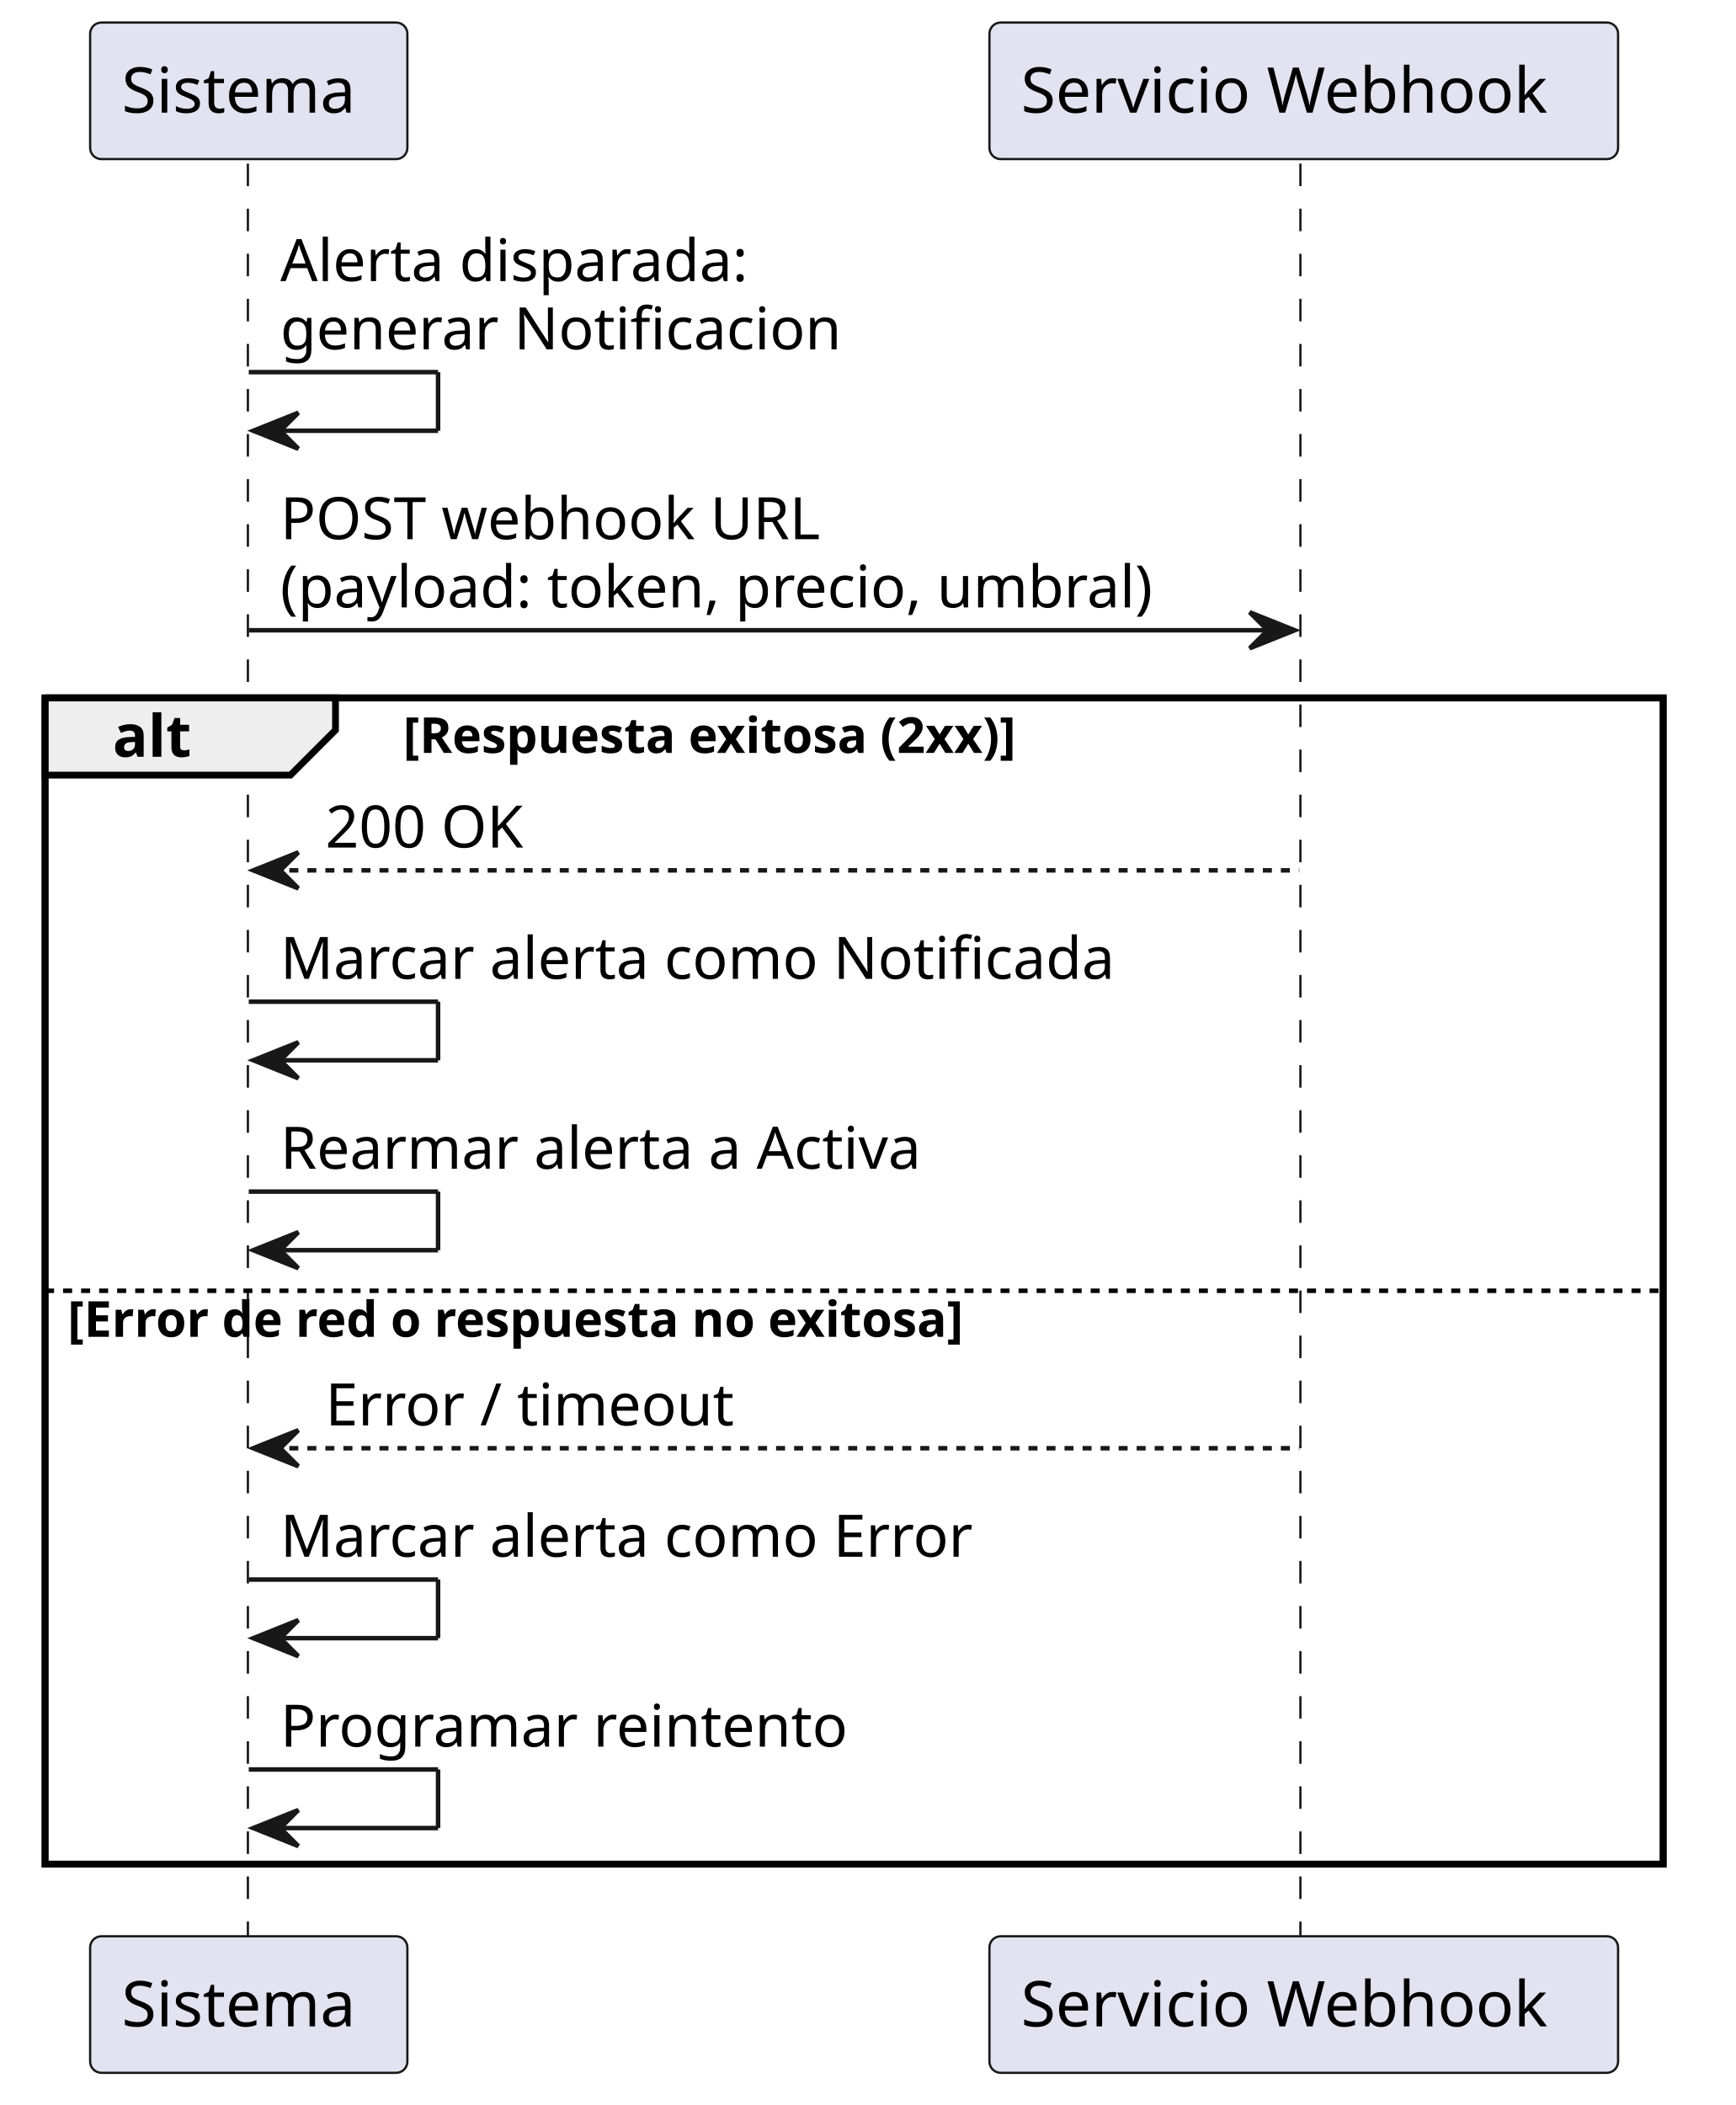
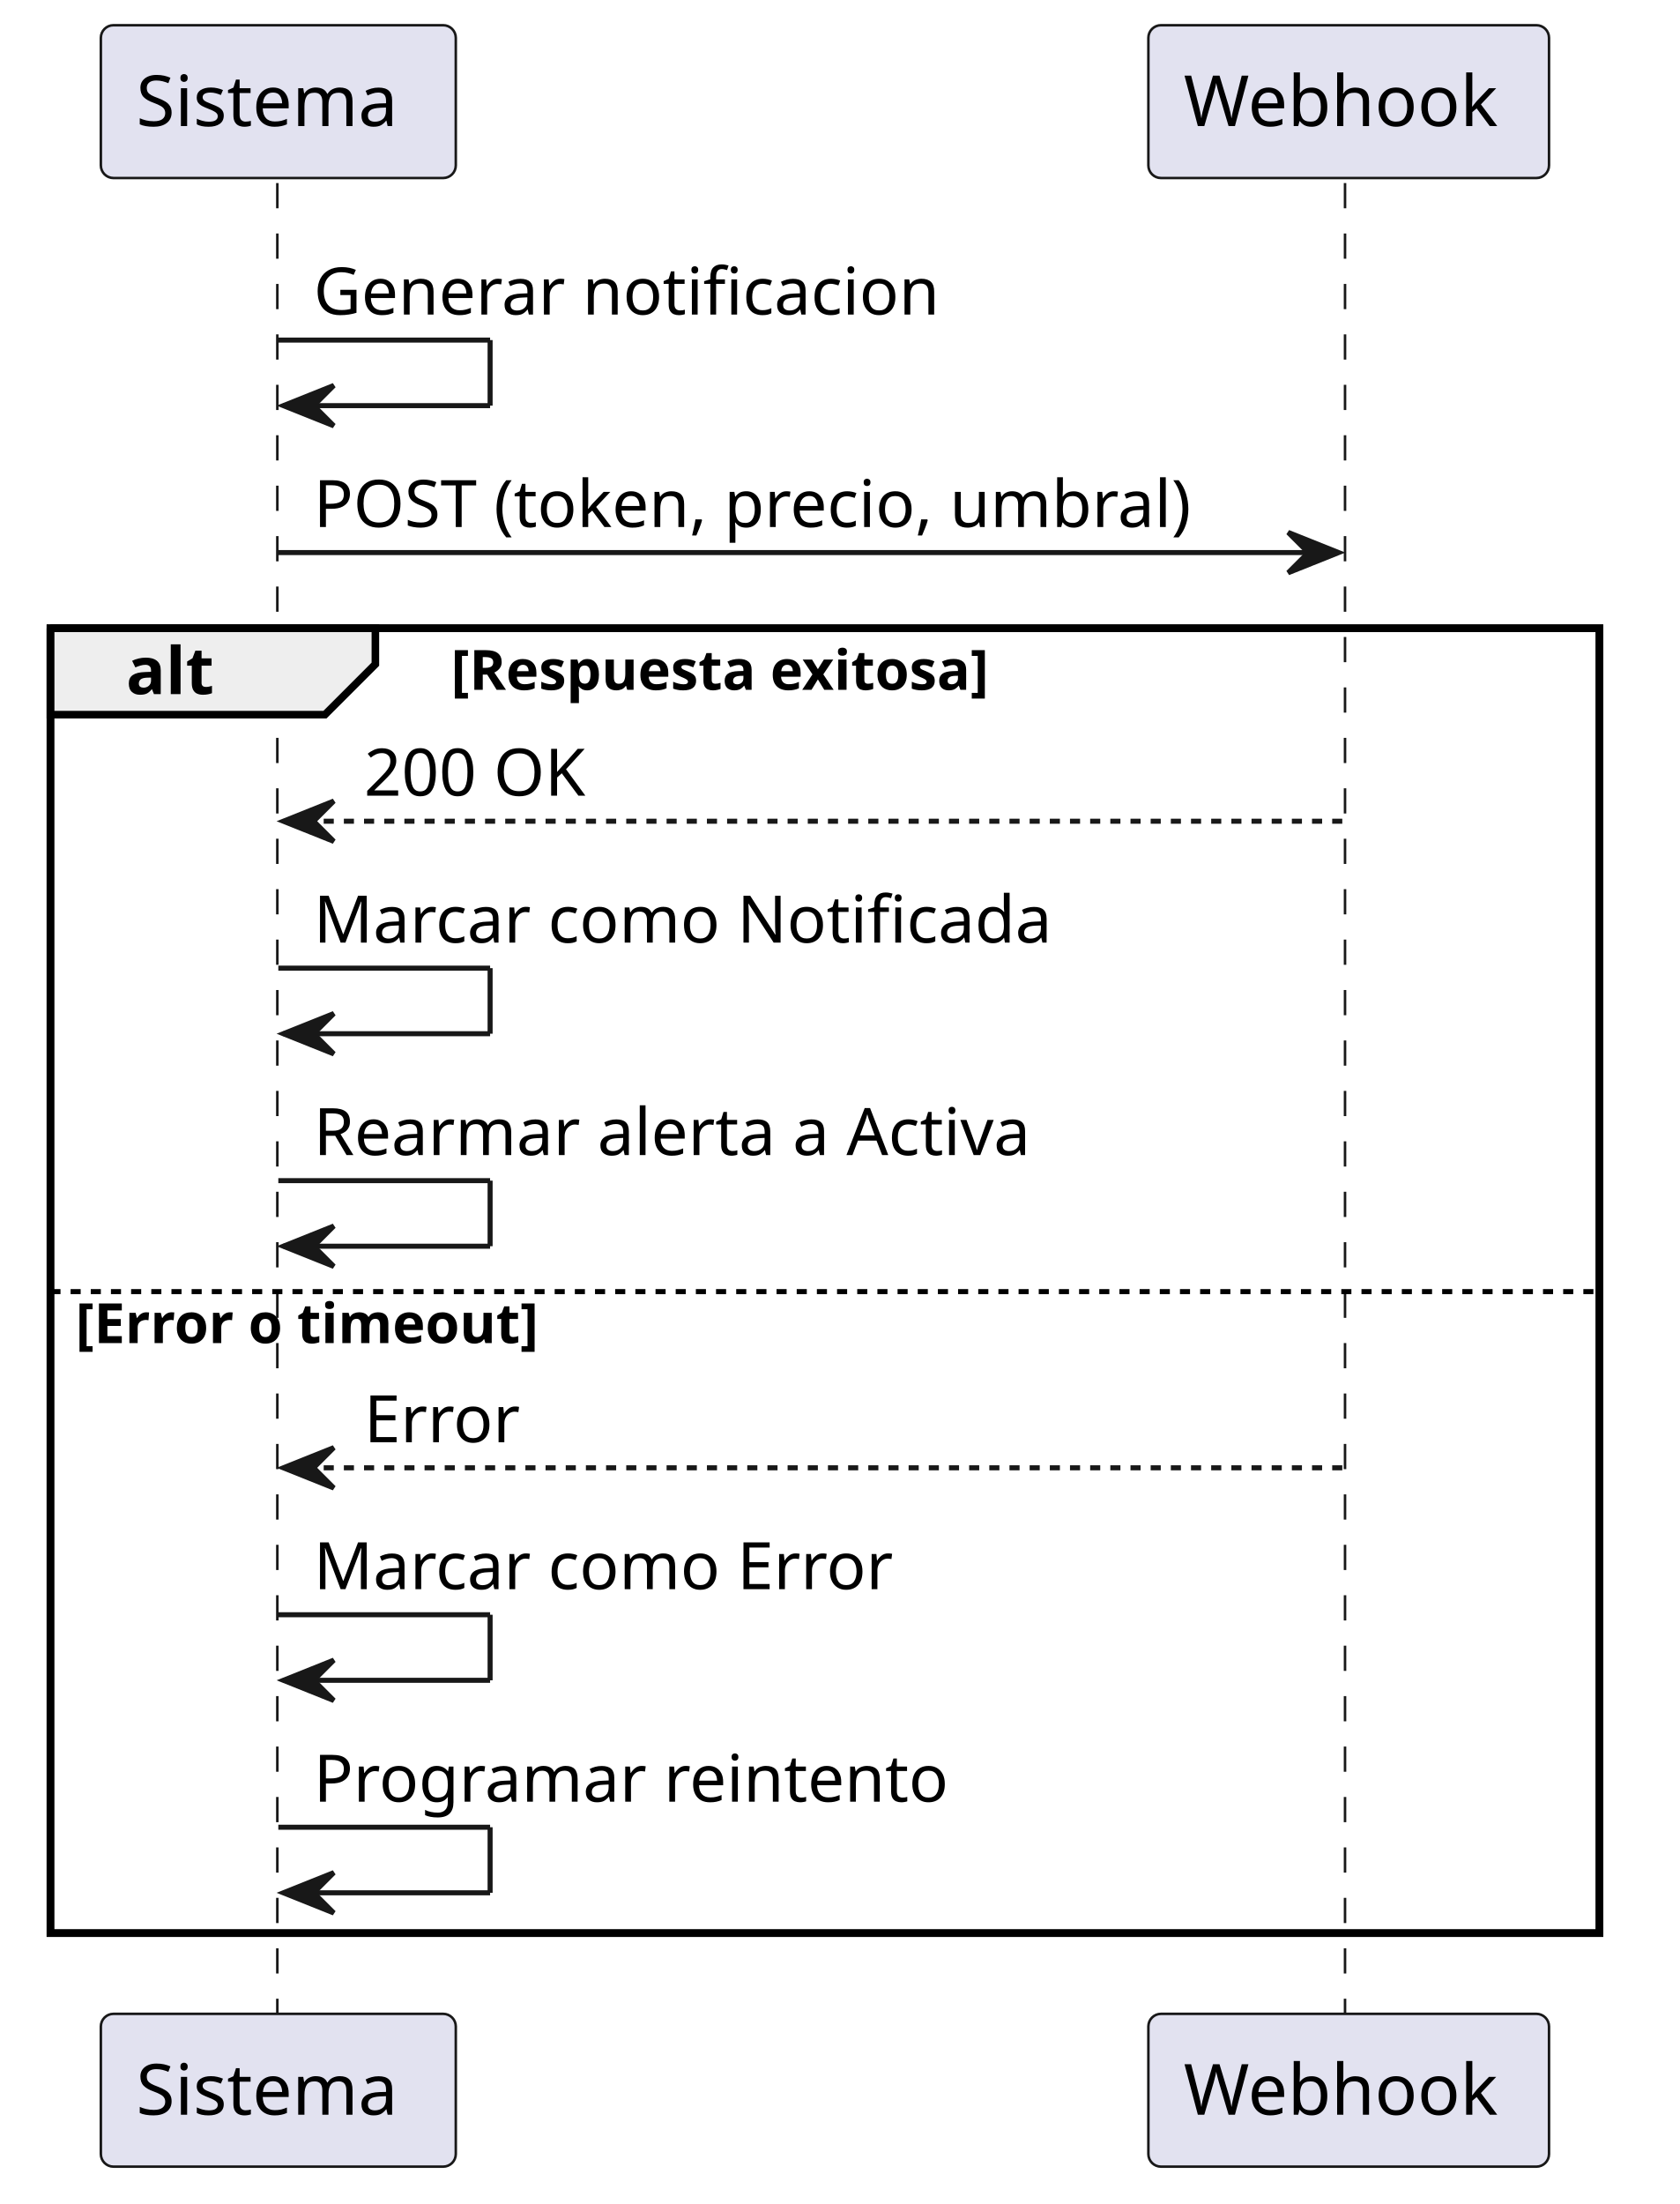
- <svg xmlns="http://www.w3.org/2000/svg" contentStyleType="text/css" data-diagram-type="SEQUENCE" height="467px" preserveAspectRatio="none" style="width:385px;height:467px;background:#FFFFFF;" version="1.1" viewBox="0 0 385 467" width="385px" zoomAndPan="magnify">
+ <svg xmlns="http://www.w3.org/2000/svg" contentStyleType="text/css" data-diagram-type="SEQUENCE" height="437px" preserveAspectRatio="none" style="width:333px;height:437px;background:#FFFFFF;" version="1.1" viewBox="0 0 333 437" width="333px" zoomAndPan="magnify">
  <defs />
  <g>
-     <rect fill="none" height="258.734" style="stroke:#000000;stroke-width:1.5;" width="359.021" x="10" y="154.828" />
+     <rect fill="none" height="258.734" style="stroke:#000000;stroke-width:1.5;" width="307.193" x="10" y="124.562" />
    <g class="participant-lifeline" data-entity-uid="part1" data-qualified-name="S" data-source-line="1" id="part1-lifeline">
      <g>
-         <rect fill="#000000" fill-opacity="0" height="394.266" width="8" x="51.195" y="36.297" />
-         <line style="stroke:#181818;stroke-width:0.5;stroke-dasharray:5,5;" x1="55" x2="55" y1="36.297" y2="430.562" />
+         <rect fill="#000000" fill-opacity="0" height="364" width="8" x="51.195" y="36.297" />
+         <line style="stroke:#181818;stroke-width:0.5;stroke-dasharray:5,5;" x1="55" x2="55" y1="36.297" y2="400.297" />
      </g>
    </g>
    <g class="participant-lifeline" data-entity-uid="part2" data-qualified-name="SW" data-source-line="2" id="part2-lifeline">
      <g>
-         <rect fill="#000000" fill-opacity="0" height="394.266" width="8" x="285.277" y="36.297" />
-         <line style="stroke:#181818;stroke-width:0.5;stroke-dasharray:5,5;" x1="288.533" x2="288.533" y1="36.297" y2="430.562" />
+         <rect fill="#000000" fill-opacity="0" height="364" width="8" x="263.466" y="36.297" />
+         <line style="stroke:#181818;stroke-width:0.5;stroke-dasharray:5,5;" x1="266.739" x2="266.739" y1="36.297" y2="400.297" />
      </g>
    </g>
    <g class="participant participant-head" data-entity-uid="part1" data-qualified-name="S" data-source-line="1" id="part1-head">
      <rect fill="#E2E2F0" height="30.297" rx="2.5" ry="2.5" style="stroke:#181818;stroke-width:0.5;" width="70.39" x="20" y="5" />
      <text fill="#000000" font-family="sans-serif" font-size="14" lengthAdjust="spacing" textLength="56.39" x="27" y="24.995">Sistema</text>
    </g>
    <g class="participant participant-tail" data-entity-uid="part1" data-qualified-name="S" data-source-line="1" id="part1-tail">
-       <rect fill="#E2E2F0" height="30.297" rx="2.5" ry="2.5" style="stroke:#181818;stroke-width:0.5;" width="70.39" x="20" y="429.562" />
-       <text fill="#000000" font-family="sans-serif" font-size="14" lengthAdjust="spacing" textLength="56.39" x="27" y="449.558">Sistema</text>
+       <rect fill="#E2E2F0" height="30.297" rx="2.5" ry="2.5" style="stroke:#181818;stroke-width:0.5;" width="70.39" x="20" y="399.297" />
+       <text fill="#000000" font-family="sans-serif" font-size="14" lengthAdjust="spacing" textLength="56.39" x="27" y="419.292">Sistema</text>
    </g>
    <g class="participant participant-head" data-entity-uid="part2" data-qualified-name="SW" data-source-line="2" id="part2-head">
-       <rect fill="#E2E2F0" height="30.297" rx="2.5" ry="2.5" style="stroke:#181818;stroke-width:0.5;" width="139.487" x="219.533" y="5" />
-       <text fill="#000000" font-family="sans-serif" font-size="14" lengthAdjust="spacing" textLength="125.487" x="226.533" y="24.995">Servicio Webhook</text>
+       <rect fill="#E2E2F0" height="30.297" rx="2.5" ry="2.5" style="stroke:#181818;stroke-width:0.5;" width="79.454" x="227.739" y="5" />
+       <text fill="#000000" font-family="sans-serif" font-size="14" lengthAdjust="spacing" textLength="65.454" x="234.739" y="24.995">Webhook</text>
    </g>
    <g class="participant participant-tail" data-entity-uid="part2" data-qualified-name="SW" data-source-line="2" id="part2-tail">
-       <rect fill="#E2E2F0" height="30.297" rx="2.5" ry="2.5" style="stroke:#181818;stroke-width:0.5;" width="139.487" x="219.533" y="429.562" />
-       <text fill="#000000" font-family="sans-serif" font-size="14" lengthAdjust="spacing" textLength="125.487" x="226.533" y="449.558">Servicio Webhook</text>
+       <rect fill="#E2E2F0" height="30.297" rx="2.5" ry="2.5" style="stroke:#181818;stroke-width:0.5;" width="79.454" x="227.739" y="399.297" />
+       <text fill="#000000" font-family="sans-serif" font-size="14" lengthAdjust="spacing" textLength="65.454" x="234.739" y="419.292">Webhook</text>
    </g>
    <g class="message" data-entity-1="part1" data-entity-2="part1" data-source-line="4" id="msg1">
-       <line style="stroke:#181818;stroke-width:1;" x1="55.195" x2="97.195" y1="82.562" y2="82.562" />
-       <line style="stroke:#181818;stroke-width:1;" x1="97.195" x2="97.195" y1="82.562" y2="95.562" />
-       <line style="stroke:#181818;stroke-width:1;" x1="56.195" x2="97.195" y1="95.562" y2="95.562" />
-       <polygon fill="#181818" points="66.195,91.562,56.195,95.562,66.195,99.562,62.195,95.562" style="stroke:#181818;stroke-width:1;" />
-       <text fill="#000000" font-family="sans-serif" font-size="13" lengthAdjust="spacing" textLength="111.808" x="62.195" y="62.364">Alerta disparada:</text>
-       <text fill="#000000" font-family="sans-serif" font-size="13" lengthAdjust="spacing" textLength="131.917" x="62.195" y="77.497">generar Notificacion</text>
+       <line style="stroke:#181818;stroke-width:1;" x1="55.195" x2="97.195" y1="67.43" y2="67.43" />
+       <line style="stroke:#181818;stroke-width:1;" x1="97.195" x2="97.195" y1="67.43" y2="80.43" />
+       <line style="stroke:#181818;stroke-width:1;" x1="56.195" x2="97.195" y1="80.43" y2="80.43" />
+       <polygon fill="#181818" points="66.195,76.43,56.195,80.43,66.195,84.43,62.195,80.43" style="stroke:#181818;stroke-width:1;" />
+       <text fill="#000000" font-family="sans-serif" font-size="13" lengthAdjust="spacing" textLength="132.253" x="62.195" y="62.364">Generar notificacion</text>
    </g>
-     <g class="message" data-entity-1="part1" data-entity-2="part2" data-source-line="6" id="msg2">
-       <polygon fill="#181818" points="277.277,135.828,287.277,139.828,277.277,143.828,281.277,139.828" style="stroke:#181818;stroke-width:1;" />
-       <line style="stroke:#181818;stroke-width:1;" x1="55.195" x2="283.277" y1="139.828" y2="139.828" />
-       <text fill="#000000" font-family="sans-serif" font-size="13" lengthAdjust="spacing" textLength="126.877" x="62.195" y="119.629">POST webhook URL</text>
-       <text fill="#000000" font-family="sans-serif" font-size="13" lengthAdjust="spacing" textLength="210.082" x="62.195" y="134.762">(payload: token, precio, umbral)</text>
+     <g class="message" data-entity-1="part1" data-entity-2="part2" data-source-line="5" id="msg2">
+       <polygon fill="#181818" points="255.466,105.562,265.466,109.562,255.466,113.562,259.466,109.562" style="stroke:#181818;stroke-width:1;" />
+       <line style="stroke:#181818;stroke-width:1;" x1="55.195" x2="261.466" y1="109.562" y2="109.562" />
+       <text fill="#000000" font-family="sans-serif" font-size="13" lengthAdjust="spacing" textLength="188.272" x="62.195" y="104.497">POST (token, precio, umbral)</text>
    </g>
-     <path d="M10,154.828 L74.443,154.828 L74.443,161.961 L64.443,171.961 L10,171.961 L10,154.828" fill="#EEEEEE" style="stroke:#000000;stroke-width:1.5;" />
-     <rect fill="none" height="258.734" style="stroke:#000000;stroke-width:1.5;" width="359.021" x="10" y="154.828" />
-     <text fill="#000000" font-family="sans-serif" font-size="13" font-weight="700" lengthAdjust="spacing" textLength="19.443" x="25" y="167.895">alt</text>
-     <text fill="#000000" font-family="sans-serif" font-size="11" font-weight="700" lengthAdjust="spacing" textLength="159.597" x="89.443" y="167.039">[Respuesta exitosa (2xx)]</text>
-     <g class="message" data-entity-1="part2" data-entity-2="part1" data-source-line="9" id="msg3">
-       <polygon fill="#181818" points="66.195,189.094,56.195,193.094,66.195,197.094,62.195,193.094" style="stroke:#181818;stroke-width:1;" />
-       <line style="stroke:#181818;stroke-width:1;stroke-dasharray:2,2;" x1="60.195" x2="288.277" y1="193.094" y2="193.094" />
-       <text fill="#000000" font-family="sans-serif" font-size="13" lengthAdjust="spacing" textLength="47.703" x="72.195" y="188.028">200 OK</text>
+     <path d="M10,124.562 L74.443,124.562 L74.443,131.695 L64.443,141.695 L10,141.695 L10,124.562" fill="#EEEEEE" style="stroke:#000000;stroke-width:1.5;" />
+     <rect fill="none" height="258.734" style="stroke:#000000;stroke-width:1.5;" width="307.193" x="10" y="124.562" />
+     <text fill="#000000" font-family="sans-serif" font-size="13" font-weight="700" lengthAdjust="spacing" textLength="19.443" x="25" y="137.629">alt</text>
+     <text fill="#000000" font-family="sans-serif" font-size="11" font-weight="700" lengthAdjust="spacing" textLength="123.868" x="89.443" y="136.773">[Respuesta exitosa]</text>
+     <g class="message" data-entity-1="part2" data-entity-2="part1" data-source-line="8" id="msg3">
+       <polygon fill="#181818" points="66.195,158.828,56.195,162.828,66.195,166.828,62.195,162.828" style="stroke:#181818;stroke-width:1;" />
+       <line style="stroke:#181818;stroke-width:1;stroke-dasharray:2,2;" x1="60.195" x2="266.466" y1="162.828" y2="162.828" />
+       <text fill="#000000" font-family="sans-serif" font-size="13" lengthAdjust="spacing" textLength="47.703" x="72.195" y="157.762">200 OK</text>
    </g>
-     <g class="message" data-entity-1="part1" data-entity-2="part1" data-source-line="10" id="msg4">
-       <line style="stroke:#181818;stroke-width:1;" x1="55.195" x2="97.195" y1="222.227" y2="222.227" />
-       <line style="stroke:#181818;stroke-width:1;" x1="97.195" x2="97.195" y1="222.227" y2="235.227" />
-       <line style="stroke:#181818;stroke-width:1;" x1="56.195" x2="97.195" y1="235.227" y2="235.227" />
-       <polygon fill="#181818" points="66.195,231.227,56.195,235.227,66.195,239.227,62.195,235.227" style="stroke:#181818;stroke-width:1;" />
-       <text fill="#000000" font-family="sans-serif" font-size="13" lengthAdjust="spacing" textLength="196.993" x="62.195" y="217.161">Marcar alerta como Notificada</text>
+     <g class="message" data-entity-1="part1" data-entity-2="part1" data-source-line="9" id="msg4">
+       <line style="stroke:#181818;stroke-width:1;" x1="55.195" x2="97.195" y1="191.961" y2="191.961" />
+       <line style="stroke:#181818;stroke-width:1;" x1="97.195" x2="97.195" y1="191.961" y2="204.961" />
+       <line style="stroke:#181818;stroke-width:1;" x1="56.195" x2="97.195" y1="204.961" y2="204.961" />
+       <polygon fill="#181818" points="66.195,200.961,56.195,204.961,66.195,208.961,62.195,204.961" style="stroke:#181818;stroke-width:1;" />
+       <text fill="#000000" font-family="sans-serif" font-size="13" lengthAdjust="spacing" textLength="154.876" x="62.195" y="186.895">Marcar como Notificada</text>
    </g>
-     <g class="message" data-entity-1="part1" data-entity-2="part1" data-source-line="11" id="msg5">
-       <line style="stroke:#181818;stroke-width:1;" x1="55.195" x2="97.195" y1="264.359" y2="264.359" />
-       <line style="stroke:#181818;stroke-width:1;" x1="97.195" x2="97.195" y1="264.359" y2="277.359" />
-       <line style="stroke:#181818;stroke-width:1;" x1="56.195" x2="97.195" y1="277.359" y2="277.359" />
-       <polygon fill="#181818" points="66.195,273.359,56.195,277.359,66.195,281.359,62.195,277.359" style="stroke:#181818;stroke-width:1;" />
-       <text fill="#000000" font-family="sans-serif" font-size="13" lengthAdjust="spacing" textLength="155.073" x="62.195" y="259.293">Rearmar alerta a Activa</text>
+     <g class="message" data-entity-1="part1" data-entity-2="part1" data-source-line="10" id="msg5">
+       <line style="stroke:#181818;stroke-width:1;" x1="55.195" x2="97.195" y1="234.094" y2="234.094" />
+       <line style="stroke:#181818;stroke-width:1;" x1="97.195" x2="97.195" y1="234.094" y2="247.094" />
+       <line style="stroke:#181818;stroke-width:1;" x1="56.195" x2="97.195" y1="247.094" y2="247.094" />
+       <polygon fill="#181818" points="66.195,243.094,56.195,247.094,66.195,251.094,62.195,247.094" style="stroke:#181818;stroke-width:1;" />
+       <text fill="#000000" font-family="sans-serif" font-size="13" lengthAdjust="spacing" textLength="155.073" x="62.195" y="229.028">Rearmar alerta a Activa</text>
    </g>
-     <line style="stroke:#000000;stroke-width:1;stroke-dasharray:2,2;" x1="10" x2="369.021" y1="286.359" y2="286.359" />
-     <text fill="#000000" font-family="sans-serif" font-size="11" font-weight="700" lengthAdjust="spacing" textLength="230.356" x="15" y="296.57">[Error de red o respuesta no exitosa]</text>
-     <g class="message" data-entity-1="part2" data-entity-2="part1" data-source-line="13" id="msg6">
-       <polygon fill="#181818" points="66.195,317.297,56.195,321.297,66.195,325.297,62.195,321.297" style="stroke:#181818;stroke-width:1;" />
-       <line style="stroke:#181818;stroke-width:1;stroke-dasharray:2,2;" x1="60.195" x2="288.277" y1="321.297" y2="321.297" />
-       <text fill="#000000" font-family="sans-serif" font-size="13" lengthAdjust="spacing" textLength="95.507" x="72.195" y="316.231">Error / timeout</text>
+     <line style="stroke:#000000;stroke-width:1;stroke-dasharray:2,2;" x1="10" x2="317.193" y1="256.094" y2="256.094" />
+     <text fill="#000000" font-family="sans-serif" font-size="11" font-weight="700" lengthAdjust="spacing" textLength="105.214" x="15" y="266.304">[Error o timeout]</text>
+     <g class="message" data-entity-1="part2" data-entity-2="part1" data-source-line="12" id="msg6">
+       <polygon fill="#181818" points="66.195,287.031,56.195,291.031,66.195,295.031,62.195,291.031" style="stroke:#181818;stroke-width:1;" />
+       <line style="stroke:#181818;stroke-width:1;stroke-dasharray:2,2;" x1="60.195" x2="266.466" y1="291.031" y2="291.031" />
+       <text fill="#000000" font-family="sans-serif" font-size="13" lengthAdjust="spacing" textLength="32.202" x="72.195" y="285.965">Error</text>
    </g>
-     <g class="message" data-entity-1="part1" data-entity-2="part1" data-source-line="14" id="msg7">
-       <line style="stroke:#181818;stroke-width:1;" x1="55.195" x2="97.195" y1="350.43" y2="350.43" />
-       <line style="stroke:#181818;stroke-width:1;" x1="97.195" x2="97.195" y1="350.43" y2="363.43" />
-       <line style="stroke:#181818;stroke-width:1;" x1="56.195" x2="97.195" y1="363.43" y2="363.43" />
-       <polygon fill="#181818" points="66.195,359.43,56.195,363.43,66.195,367.43,62.195,363.43" style="stroke:#181818;stroke-width:1;" />
-       <text fill="#000000" font-family="sans-serif" font-size="13" lengthAdjust="spacing" textLength="163.287" x="62.195" y="345.364">Marcar alerta como Error</text>
+     <g class="message" data-entity-1="part1" data-entity-2="part1" data-source-line="13" id="msg7">
+       <line style="stroke:#181818;stroke-width:1;" x1="55.195" x2="97.195" y1="320.164" y2="320.164" />
+       <line style="stroke:#181818;stroke-width:1;" x1="97.195" x2="97.195" y1="320.164" y2="333.164" />
+       <line style="stroke:#181818;stroke-width:1;" x1="56.195" x2="97.195" y1="333.164" y2="333.164" />
+       <polygon fill="#181818" points="66.195,329.164,56.195,333.164,66.195,337.164,62.195,333.164" style="stroke:#181818;stroke-width:1;" />
+       <text fill="#000000" font-family="sans-serif" font-size="13" lengthAdjust="spacing" textLength="121.17" x="62.195" y="315.098">Marcar como Error</text>
    </g>
-     <g class="message" data-entity-1="part1" data-entity-2="part1" data-source-line="15" id="msg8">
-       <line style="stroke:#181818;stroke-width:1;" x1="55.195" x2="97.195" y1="392.562" y2="392.562" />
-       <line style="stroke:#181818;stroke-width:1;" x1="97.195" x2="97.195" y1="392.562" y2="405.562" />
-       <line style="stroke:#181818;stroke-width:1;" x1="56.195" x2="97.195" y1="405.562" y2="405.562" />
-       <polygon fill="#181818" points="66.195,401.562,56.195,405.562,66.195,409.562,62.195,405.562" style="stroke:#181818;stroke-width:1;" />
-       <text fill="#000000" font-family="sans-serif" font-size="13" lengthAdjust="spacing" textLength="132.387" x="62.195" y="387.497">Programar reintento</text>
+     <g class="message" data-entity-1="part1" data-entity-2="part1" data-source-line="14" id="msg8">
+       <line style="stroke:#181818;stroke-width:1;" x1="55.195" x2="97.195" y1="362.297" y2="362.297" />
+       <line style="stroke:#181818;stroke-width:1;" x1="97.195" x2="97.195" y1="362.297" y2="375.297" />
+       <line style="stroke:#181818;stroke-width:1;" x1="56.195" x2="97.195" y1="375.297" y2="375.297" />
+       <polygon fill="#181818" points="66.195,371.297,56.195,375.297,66.195,379.297,62.195,375.297" style="stroke:#181818;stroke-width:1;" />
+       <text fill="#000000" font-family="sans-serif" font-size="13" lengthAdjust="spacing" textLength="132.387" x="62.195" y="357.231">Programar reintento</text>
    </g>
  </g>
</svg>
